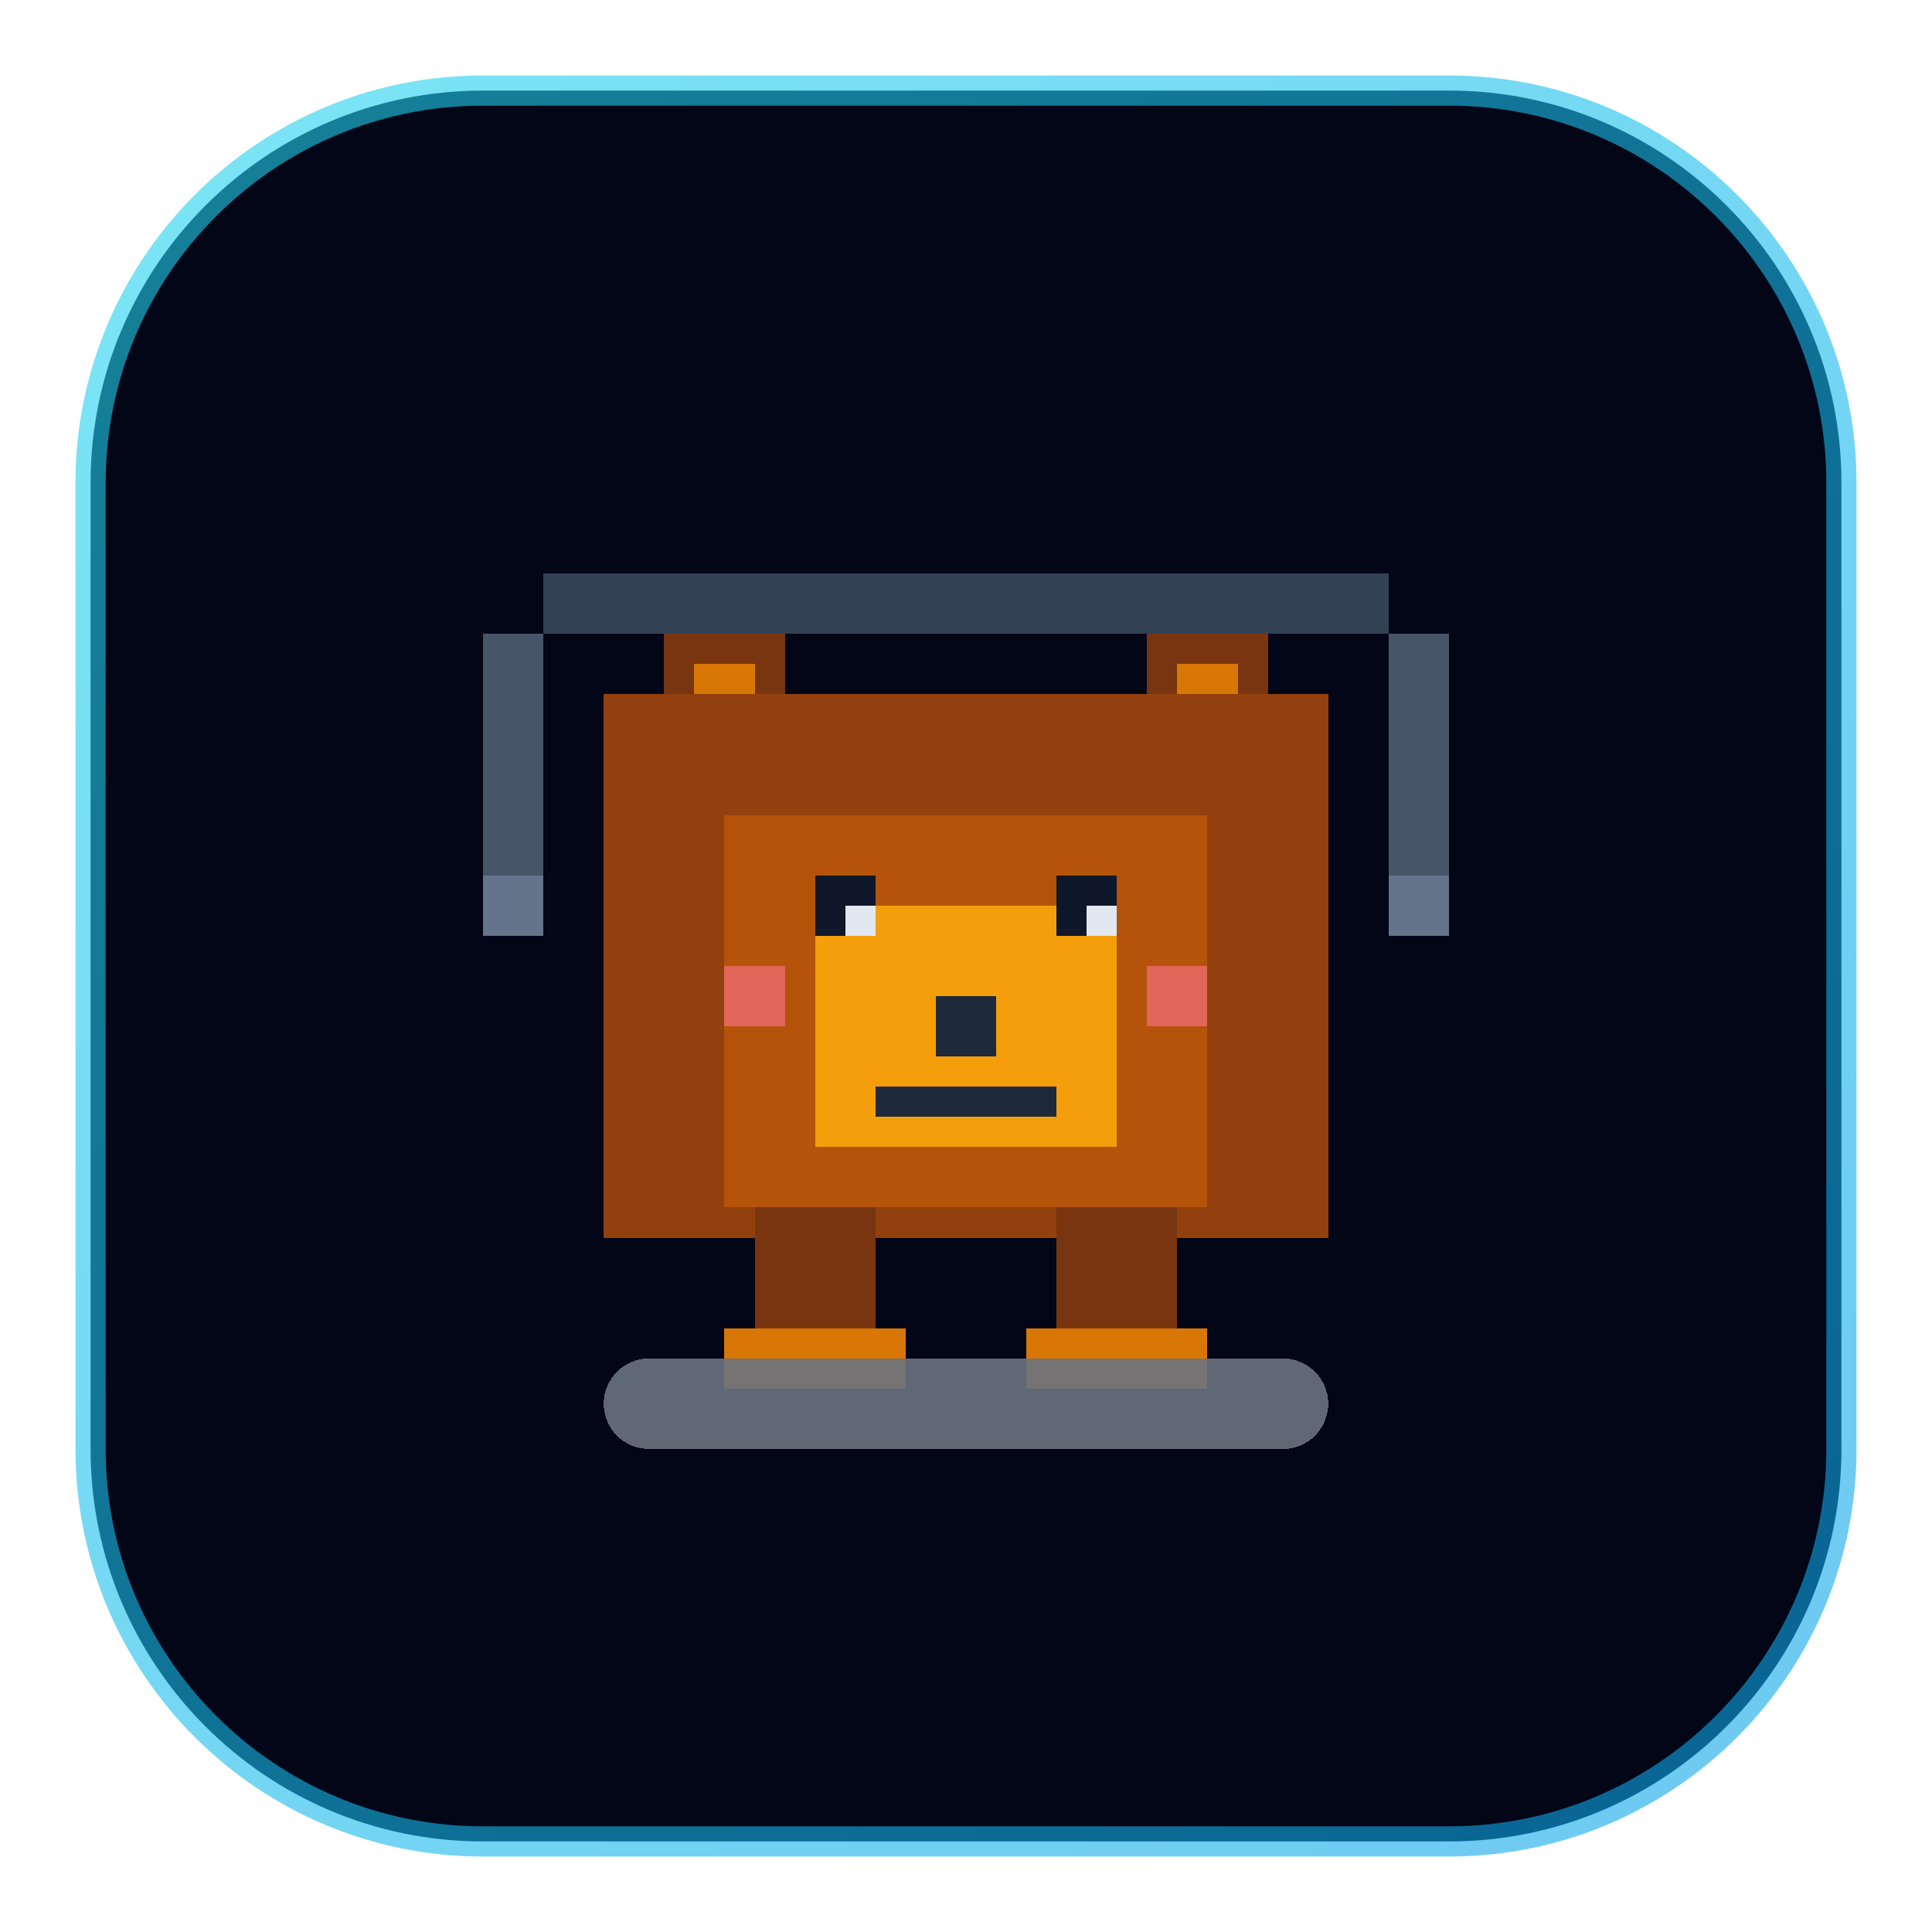
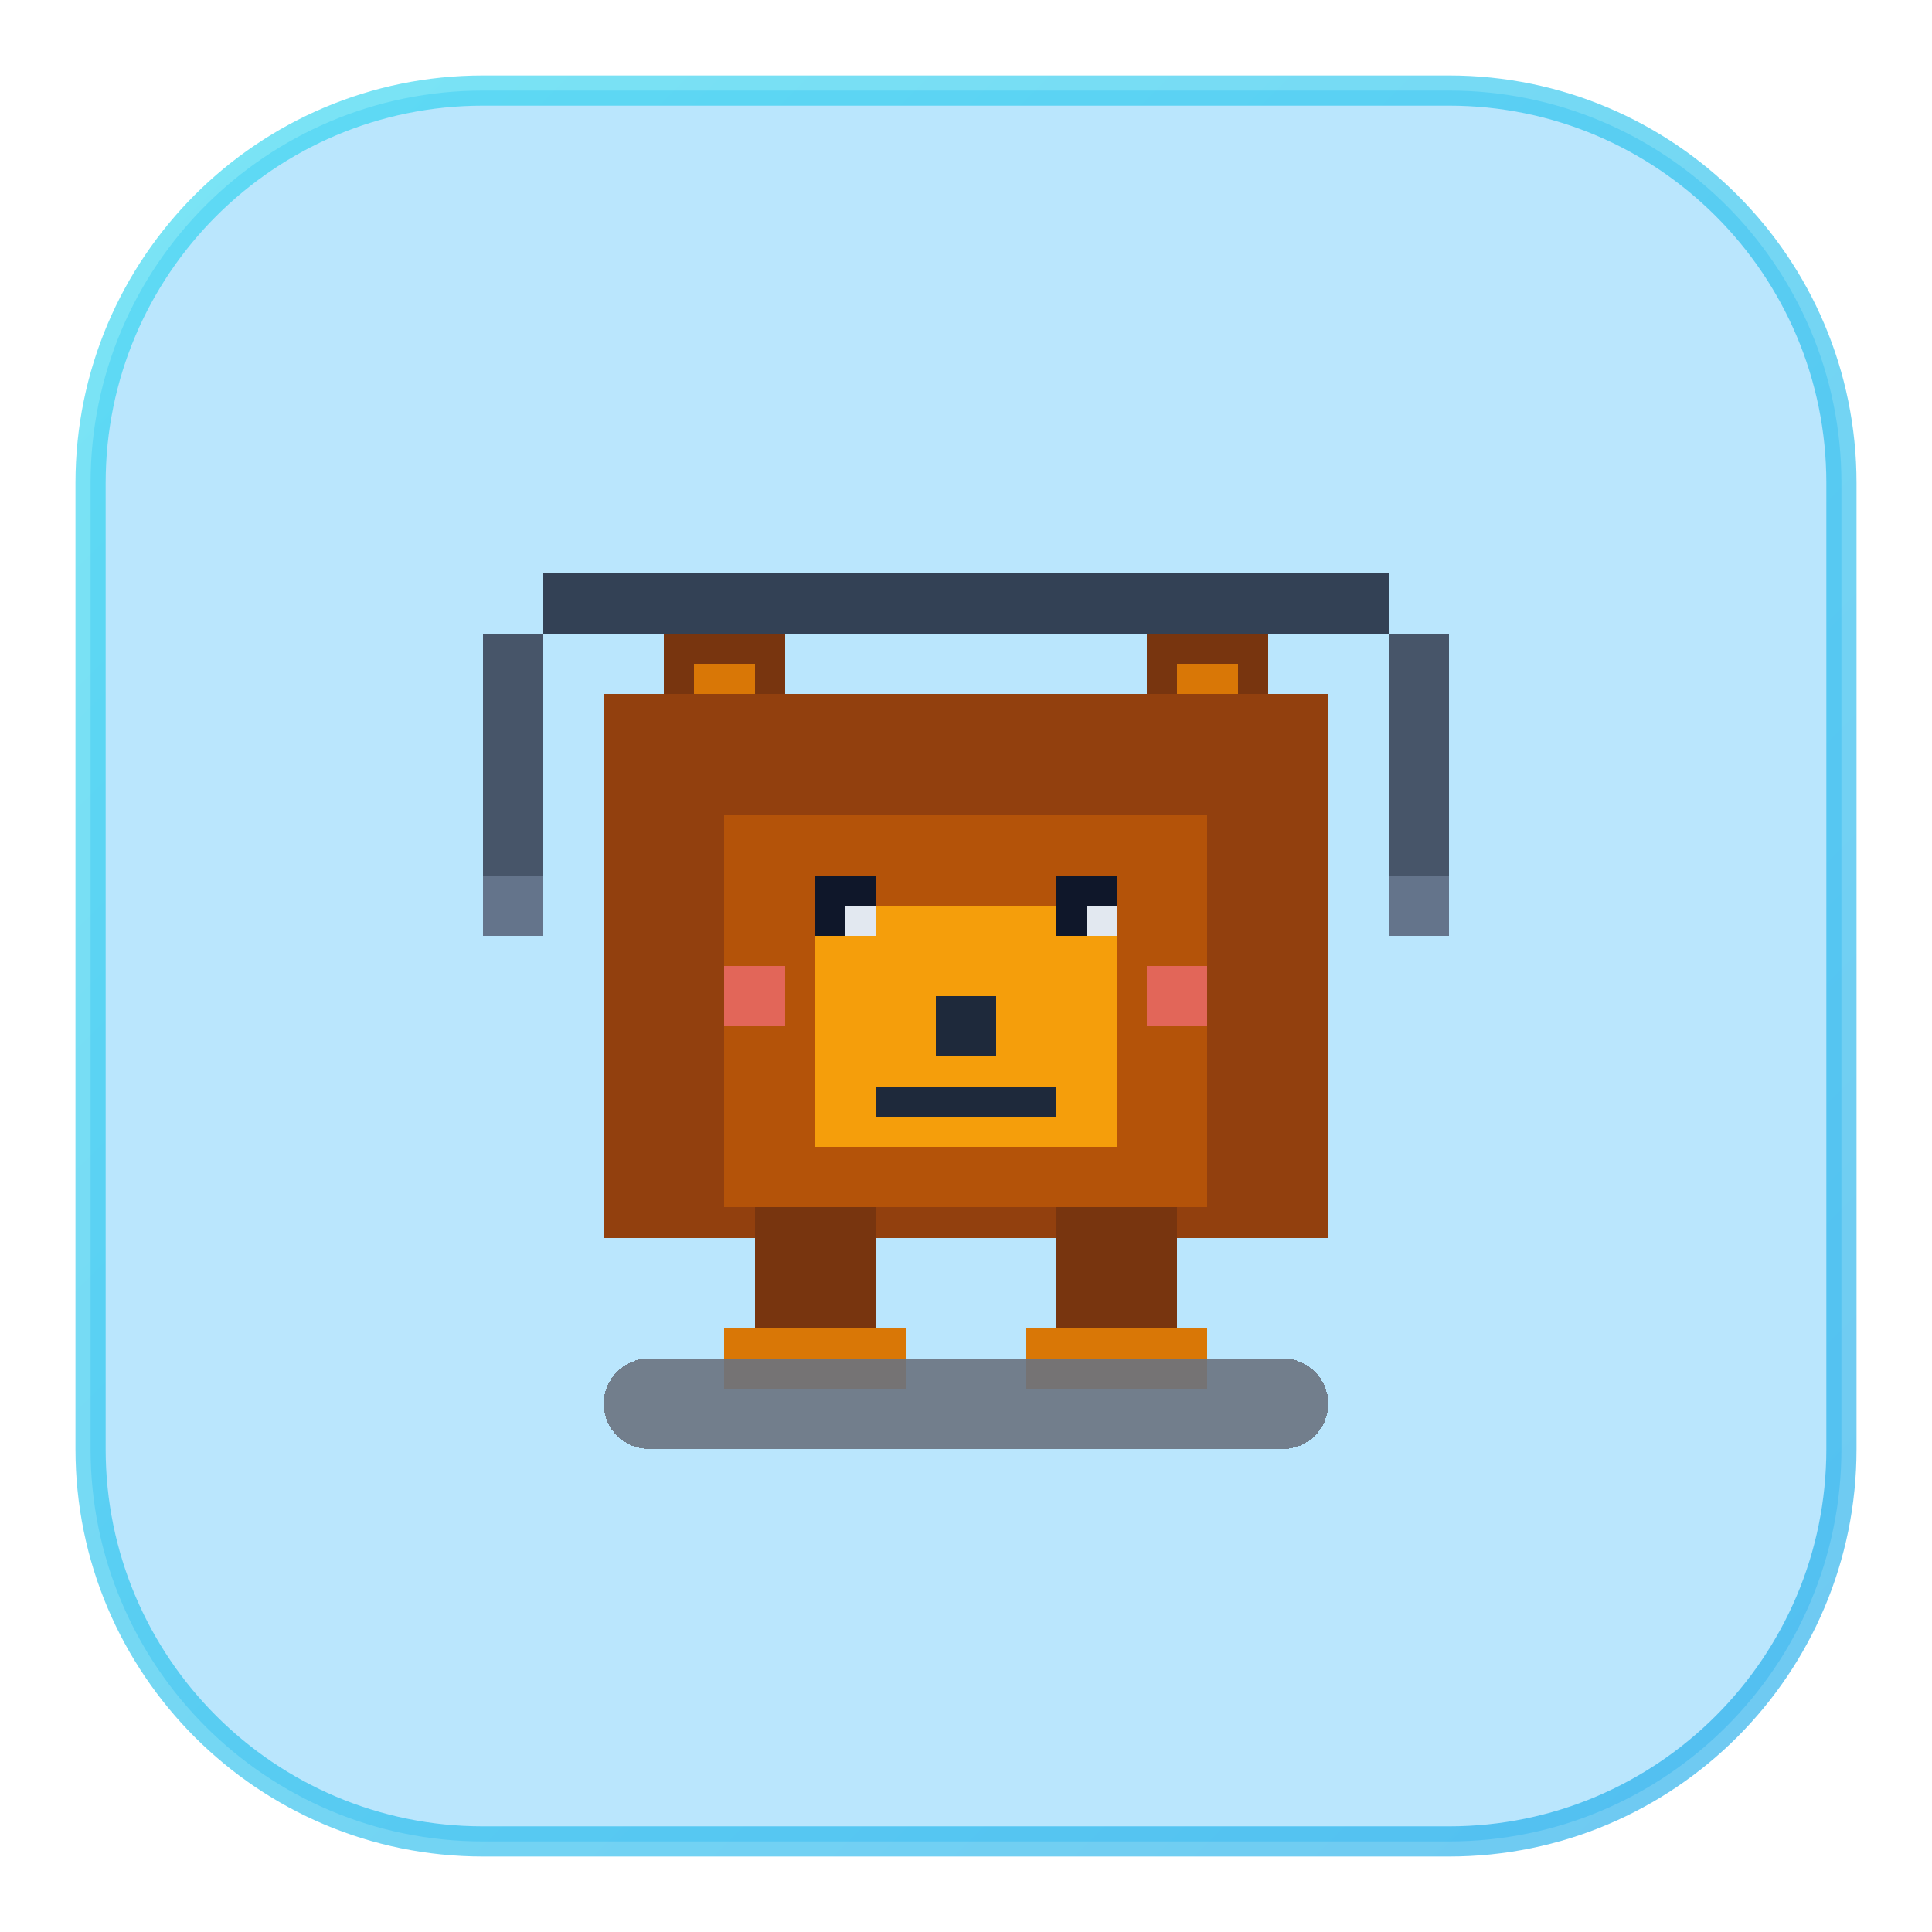
<svg xmlns="http://www.w3.org/2000/svg" width="256" height="256" viewBox="0 0 256 256" fill="none">
  <defs>
    <linearGradient id="ib_bg_px" x1="18" y1="18" x2="238" y2="238" gradientUnits="userSpaceOnUse">
      <stop offset="0" stop-color="#22d3ee" />
      <stop offset="1" stop-color="#0ea5e9" />
    </linearGradient>
  </defs>
-   <rect x="12" y="12" width="232" height="232" rx="52" fill="#020617" />
+   <rect x="12" y="12" width="232" height="232" rx="52" fill="#bae6fd" />
  <rect x="12" y="12" width="232" height="232" rx="52" stroke="url(#ib_bg_px)" stroke-width="4" stroke-opacity="0.6" />
  <g shape-rendering="crispEdges">
    <rect x="72" y="76" width="112" height="8" fill="#334155" />
    <rect x="64" y="84" width="8" height="40" fill="#475569" />
    <rect x="184" y="84" width="8" height="40" fill="#475569" />
    <rect x="64" y="116" width="8" height="8" fill="#64748b" />
    <rect x="184" y="116" width="8" height="8" fill="#64748b" />
    <rect x="88" y="84" width="16" height="16" fill="#78350f" />
    <rect x="152" y="84" width="16" height="16" fill="#78350f" />
    <rect x="92" y="88" width="8" height="8" fill="#d97706" />
    <rect x="156" y="88" width="8" height="8" fill="#d97706" />
    <rect x="80" y="92" width="96" height="72" fill="#92400e" />
    <rect x="96" y="108" width="64" height="52" fill="#b45309" />
    <rect x="108" y="120" width="40" height="32" fill="#f59e0b" />
    <rect x="108" y="116" width="8" height="8" fill="#0f172a" />
    <rect x="140" y="116" width="8" height="8" fill="#0f172a" />
    <rect x="112" y="120" width="4" height="4" fill="#e2e8f0" />
    <rect x="144" y="120" width="4" height="4" fill="#e2e8f0" />
    <rect x="124" y="132" width="8" height="8" fill="#1e293b" />
    <rect x="116" y="144" width="24" height="4" fill="#1e293b" />
    <rect x="96" y="128" width="8" height="8" fill="#fb7185" fill-opacity="0.65" />
    <rect x="152" y="128" width="8" height="8" fill="#fb7185" fill-opacity="0.65" />
    <rect x="100" y="160" width="16" height="20" fill="#78350f" />
    <rect x="140" y="160" width="16" height="20" fill="#78350f" />
    <rect x="96" y="176" width="24" height="8" fill="#d97706" />
    <rect x="136" y="176" width="24" height="8" fill="#d97706" />
    <rect x="80" y="180" width="96" height="12" rx="6" fill="#6b7280" fill-opacity="0.9" />
  </g>
</svg>
